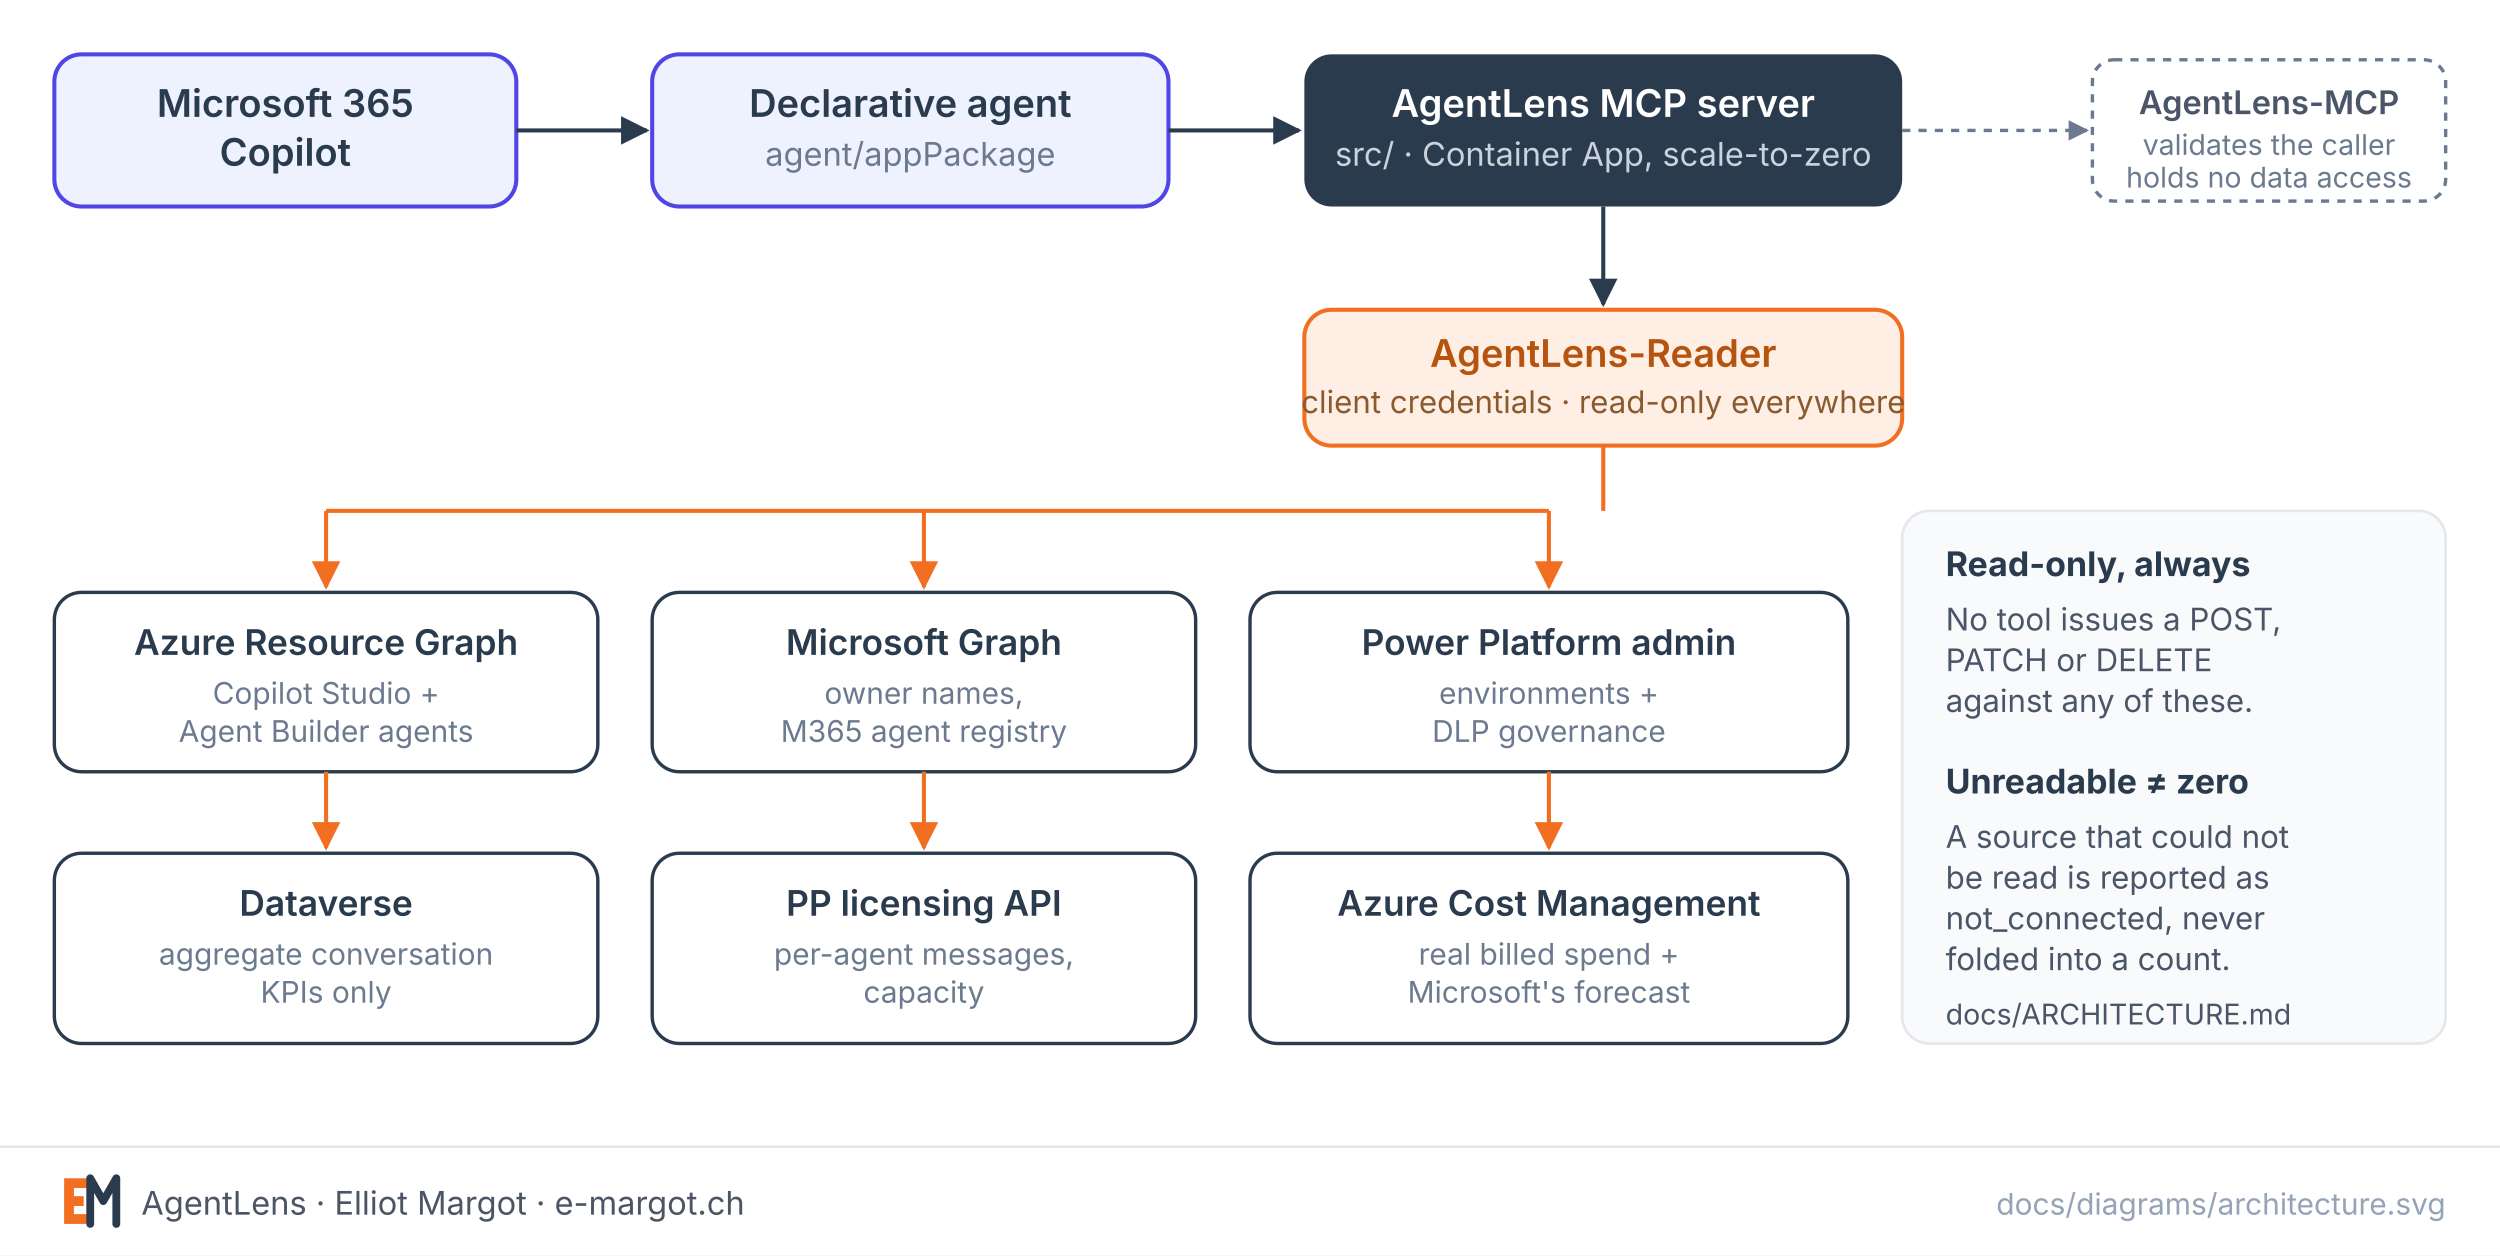
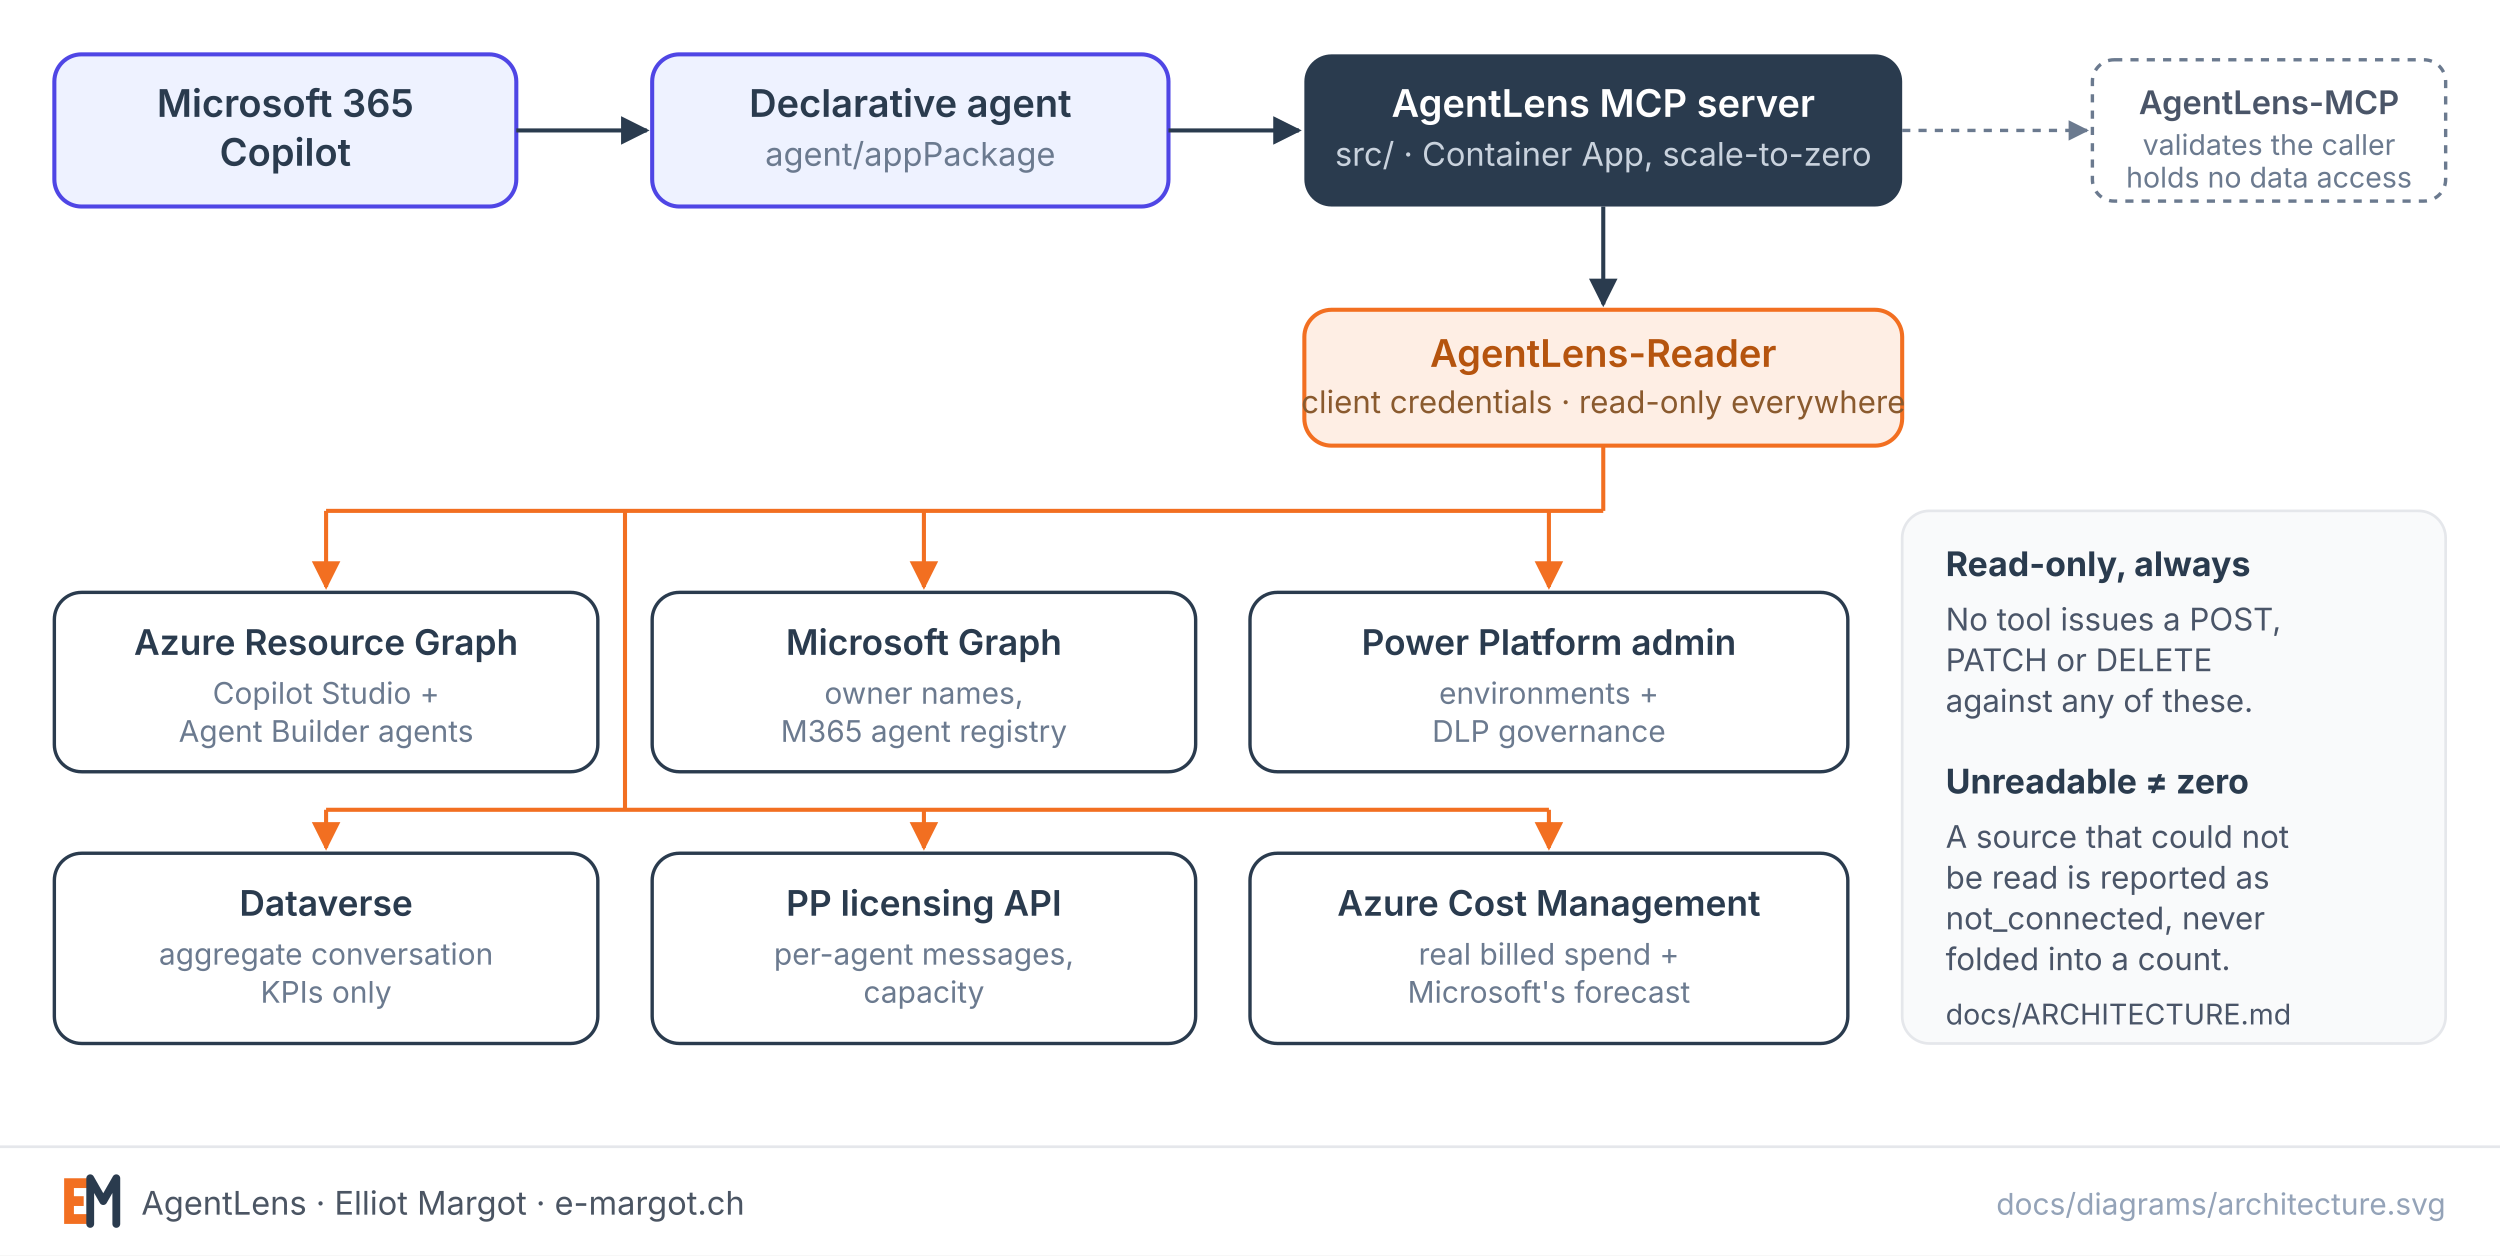
<svg xmlns="http://www.w3.org/2000/svg" viewBox="0 0 920 462" role="img" aria-labelledby="title desc" font-family="Inter, 'Segoe UI', Helvetica, Arial, sans-serif">
  <defs>
    <marker id="arrow" viewBox="0 0 10 10" refX="9" refY="5" markerWidth="7" markerHeight="7" orient="auto-start-reverse">
      <path d="M0,0 L10,5 L0,10 z" fill="#2A3B4E" />
    </marker>
    <marker id="arrowOrange" viewBox="0 0 10 10" refX="9" refY="5" markerWidth="7" markerHeight="7" orient="auto-start-reverse">
      <path d="M0,0 L10,5 L0,10 z" fill="#F26F21" />
    </marker>
    <marker id="arrowMuted" viewBox="0 0 10 10" refX="9" refY="5" markerWidth="6" markerHeight="6" orient="auto-start-reverse">
      <path d="M0,0 L10,5 L0,10 z" fill="#6B7A8F" />
    </marker>
  </defs>
  <rect x="0" y="0" width="920" height="462" fill="#FFFFFF" />
  <g font-size="14">
    <rect x="20" y="20" width="170" height="56" rx="10" fill="#eef2ff" stroke="#4f46e5" stroke-width="1.5" />
    <text x="105" y="43" text-anchor="middle" fill="#2A3B4E" font-weight="600">Microsoft 365</text>
    <text x="105" y="61" text-anchor="middle" fill="#2A3B4E" font-weight="600">Copilot</text>
    <line x1="190" y1="48" x2="238" y2="48" stroke="#2A3B4E" stroke-width="1.5" marker-end="url(#arrow)" />
    <rect x="240" y="20" width="190" height="56" rx="10" fill="#eef2ff" stroke="#4f46e5" stroke-width="1.5" />
    <text x="335" y="43" text-anchor="middle" fill="#2A3B4E" font-weight="600">Declarative agent</text>
    <text x="335" y="61" text-anchor="middle" fill="#6B7A8F" font-size="12">agent/appPackage</text>
    <line x1="430" y1="48" x2="478" y2="48" stroke="#2A3B4E" stroke-width="1.5" marker-end="url(#arrow)" />
    <rect x="480" y="20" width="220" height="56" rx="10" fill="#2A3B4E" />
    <text x="590" y="43" text-anchor="middle" fill="#FFFFFF" font-weight="600">AgentLens MCP server</text>
    <text x="590" y="61" text-anchor="middle" fill="#C9D2DD" font-size="12">src/  ·  Container App, scale-to-zero</text>
  </g>
  <g font-size="12">
    <line x1="700" y1="48" x2="768" y2="48" stroke="#6B7A8F" stroke-width="1.25" stroke-dasharray="3 3" marker-end="url(#arrowMuted)" />
    <rect x="770" y="22" width="130" height="52" rx="8" fill="#FFFFFF" stroke="#6B7A8F" stroke-width="1.25" stroke-dasharray="3 3" />
    <text x="835" y="42" text-anchor="middle" fill="#4A5568" font-weight="600">AgentLens-MCP</text>
    <text x="835" y="57" text-anchor="middle" fill="#6B7A8F" font-size="10.5">validates the caller</text>
    <text x="835" y="69" text-anchor="middle" fill="#6B7A8F" font-size="10.5">holds no data access</text>
  </g>
  <line x1="590" y1="76" x2="590" y2="112" stroke="#2A3B4E" stroke-width="1.5" marker-end="url(#arrow)" />
  <rect x="480" y="114" width="220" height="50" rx="10" fill="#F26F21" fill-opacity="0.12" stroke="#F26F21" stroke-width="1.5" />
  <text x="590" y="135" text-anchor="middle" fill="#B5540E" font-weight="600" font-size="14">AgentLens-Reader</text>
  <text x="590" y="152" text-anchor="middle" fill="#8A5A2E" font-size="11.5">client credentials · read-only everywhere</text>
  <line x1="590" y1="164" x2="590" y2="188" stroke="#F26F21" stroke-width="1.5" />
-   <line x1="120" y1="188" x2="570" y2="188" stroke="#F26F21" stroke-width="1.5" />
+   <line x1="120" y1="188" x2="590" y2="188" stroke="#F26F21" stroke-width="1.5" />
+   <line x1="230" y1="188" x2="230" y2="298" stroke="#F26F21" stroke-width="1.5" />
+   <line x1="120" y1="298" x2="570" y2="298" stroke="#F26F21" stroke-width="1.5" />
  <line x1="120" y1="188" x2="120" y2="216" stroke="#F26F21" stroke-width="1.5" marker-end="url(#arrowOrange)" />
  <line x1="340" y1="188" x2="340" y2="216" stroke="#F26F21" stroke-width="1.5" marker-end="url(#arrowOrange)" />
  <line x1="570" y1="188" x2="570" y2="216" stroke="#F26F21" stroke-width="1.5" marker-end="url(#arrowOrange)" />
  <g font-size="13">
    <rect x="20" y="218" width="200" height="66" rx="10" fill="#FFFFFF" stroke="#2A3B4E" stroke-width="1.25" />
    <text x="120" y="241" text-anchor="middle" fill="#2A3B4E" font-weight="600">Azure Resource Graph</text>
    <text x="120" y="259" text-anchor="middle" fill="#6B7A8F" font-size="11">Copilot Studio +</text>
    <text x="120" y="273" text-anchor="middle" fill="#6B7A8F" font-size="11">Agent Builder agents</text>
    <rect x="240" y="218" width="200" height="66" rx="10" fill="#FFFFFF" stroke="#2A3B4E" stroke-width="1.25" />
    <text x="340" y="241" text-anchor="middle" fill="#2A3B4E" font-weight="600">Microsoft Graph</text>
    <text x="340" y="259" text-anchor="middle" fill="#6B7A8F" font-size="11">owner names,</text>
    <text x="340" y="273" text-anchor="middle" fill="#6B7A8F" font-size="11">M365 agent registry</text>
    <rect x="460" y="218" width="220" height="66" rx="10" fill="#FFFFFF" stroke="#2A3B4E" stroke-width="1.25" />
    <text x="570" y="241" text-anchor="middle" fill="#2A3B4E" font-weight="600">Power Platform admin</text>
    <text x="570" y="259" text-anchor="middle" fill="#6B7A8F" font-size="11">environments +</text>
    <text x="570" y="273" text-anchor="middle" fill="#6B7A8F" font-size="11">DLP governance</text>
  </g>
-   <line x1="120" y1="284" x2="120" y2="312" stroke="#F26F21" stroke-width="1.5" marker-end="url(#arrowOrange)" />
-   <line x1="340" y1="284" x2="340" y2="312" stroke="#F26F21" stroke-width="1.5" marker-end="url(#arrowOrange)" />
-   <line x1="570" y1="284" x2="570" y2="312" stroke="#F26F21" stroke-width="1.5" marker-end="url(#arrowOrange)" />
+   <line x1="120" y1="298" x2="120" y2="312" stroke="#F26F21" stroke-width="1.5" marker-end="url(#arrowOrange)" />
+   <line x1="340" y1="298" x2="340" y2="312" stroke="#F26F21" stroke-width="1.5" marker-end="url(#arrowOrange)" />
+   <line x1="570" y1="298" x2="570" y2="312" stroke="#F26F21" stroke-width="1.5" marker-end="url(#arrowOrange)" />
  <g font-size="13">
    <rect x="20" y="314" width="200" height="70" rx="10" fill="#FFFFFF" stroke="#2A3B4E" stroke-width="1.25" />
    <text x="120" y="337" text-anchor="middle" fill="#2A3B4E" font-weight="600">Dataverse</text>
    <text x="120" y="355" text-anchor="middle" fill="#6B7A8F" font-size="11">aggregate conversation</text>
    <text x="120" y="369" text-anchor="middle" fill="#6B7A8F" font-size="11">KPIs only</text>
    <rect x="240" y="314" width="200" height="70" rx="10" fill="#FFFFFF" stroke="#2A3B4E" stroke-width="1.25" />
    <text x="340" y="337" text-anchor="middle" fill="#2A3B4E" font-weight="600">PP licensing API</text>
    <text x="340" y="355" text-anchor="middle" fill="#6B7A8F" font-size="11">per-agent messages,</text>
    <text x="340" y="369" text-anchor="middle" fill="#6B7A8F" font-size="11">capacity</text>
    <rect x="460" y="314" width="220" height="70" rx="10" fill="#FFFFFF" stroke="#2A3B4E" stroke-width="1.25" />
    <text x="570" y="337" text-anchor="middle" fill="#2A3B4E" font-weight="600">Azure Cost Management</text>
    <text x="570" y="355" text-anchor="middle" fill="#6B7A8F" font-size="11">real billed spend +</text>
    <text x="570" y="369" text-anchor="middle" fill="#6B7A8F" font-size="11">Microsoft's forecast</text>
  </g>
  <g font-size="11.5">
    <rect x="700" y="188" width="200" height="196" rx="10" fill="#f9fafb" stroke="#e5e7eb" stroke-width="1" />
    <text x="716" y="212" fill="#2A3B4E" font-weight="700" font-size="12.5">Read-only, always</text>
    <text x="716" y="232" fill="#4A5568">No tool issues a POST,</text>
    <text x="716" y="247" fill="#4A5568">PATCH or DELETE</text>
    <text x="716" y="262" fill="#4A5568">against any of these.</text>
    <text x="716" y="292" fill="#2A3B4E" font-weight="700" font-size="12.5">Unreadable ≠ zero</text>
    <text x="716" y="312" fill="#4A5568">A source that could not</text>
    <text x="716" y="327" fill="#4A5568">be read is reported as</text>
    <text x="716" y="342" fill="#4A5568">not_connected, never</text>
    <text x="716" y="357" fill="#4A5568">folded into a count.</text>
    <text x="716" y="377" fill="#4A5568" font-size="10.5">docs/ARCHITECTURE.md</text>
  </g>
  <line x1="0" y1="422" x2="920" y2="422" stroke="#e5e7eb" stroke-width="1" />
  <g transform="translate(20,430) scale(0.24)">
    <path d="M15 15H30V85H15z M15 15H50V30H15z M15 42.5H45V57.5H15z M15 70H50V85H15z" fill="#F26F21" />
    <path d="M55 85V15L75 50L95 15V85" stroke="#2A3B4E" stroke-width="12" stroke-linecap="round" stroke-linejoin="round" fill="none" />
  </g>
  <text x="52" y="447" font-size="12" fill="#4b5563">AgentLens · Elliot Margot · e-margot.ch</text>
  <text x="900" y="447" font-size="11" fill="#94a3b8" text-anchor="end">docs/diagrams/architecture.svg</text>
</svg>
